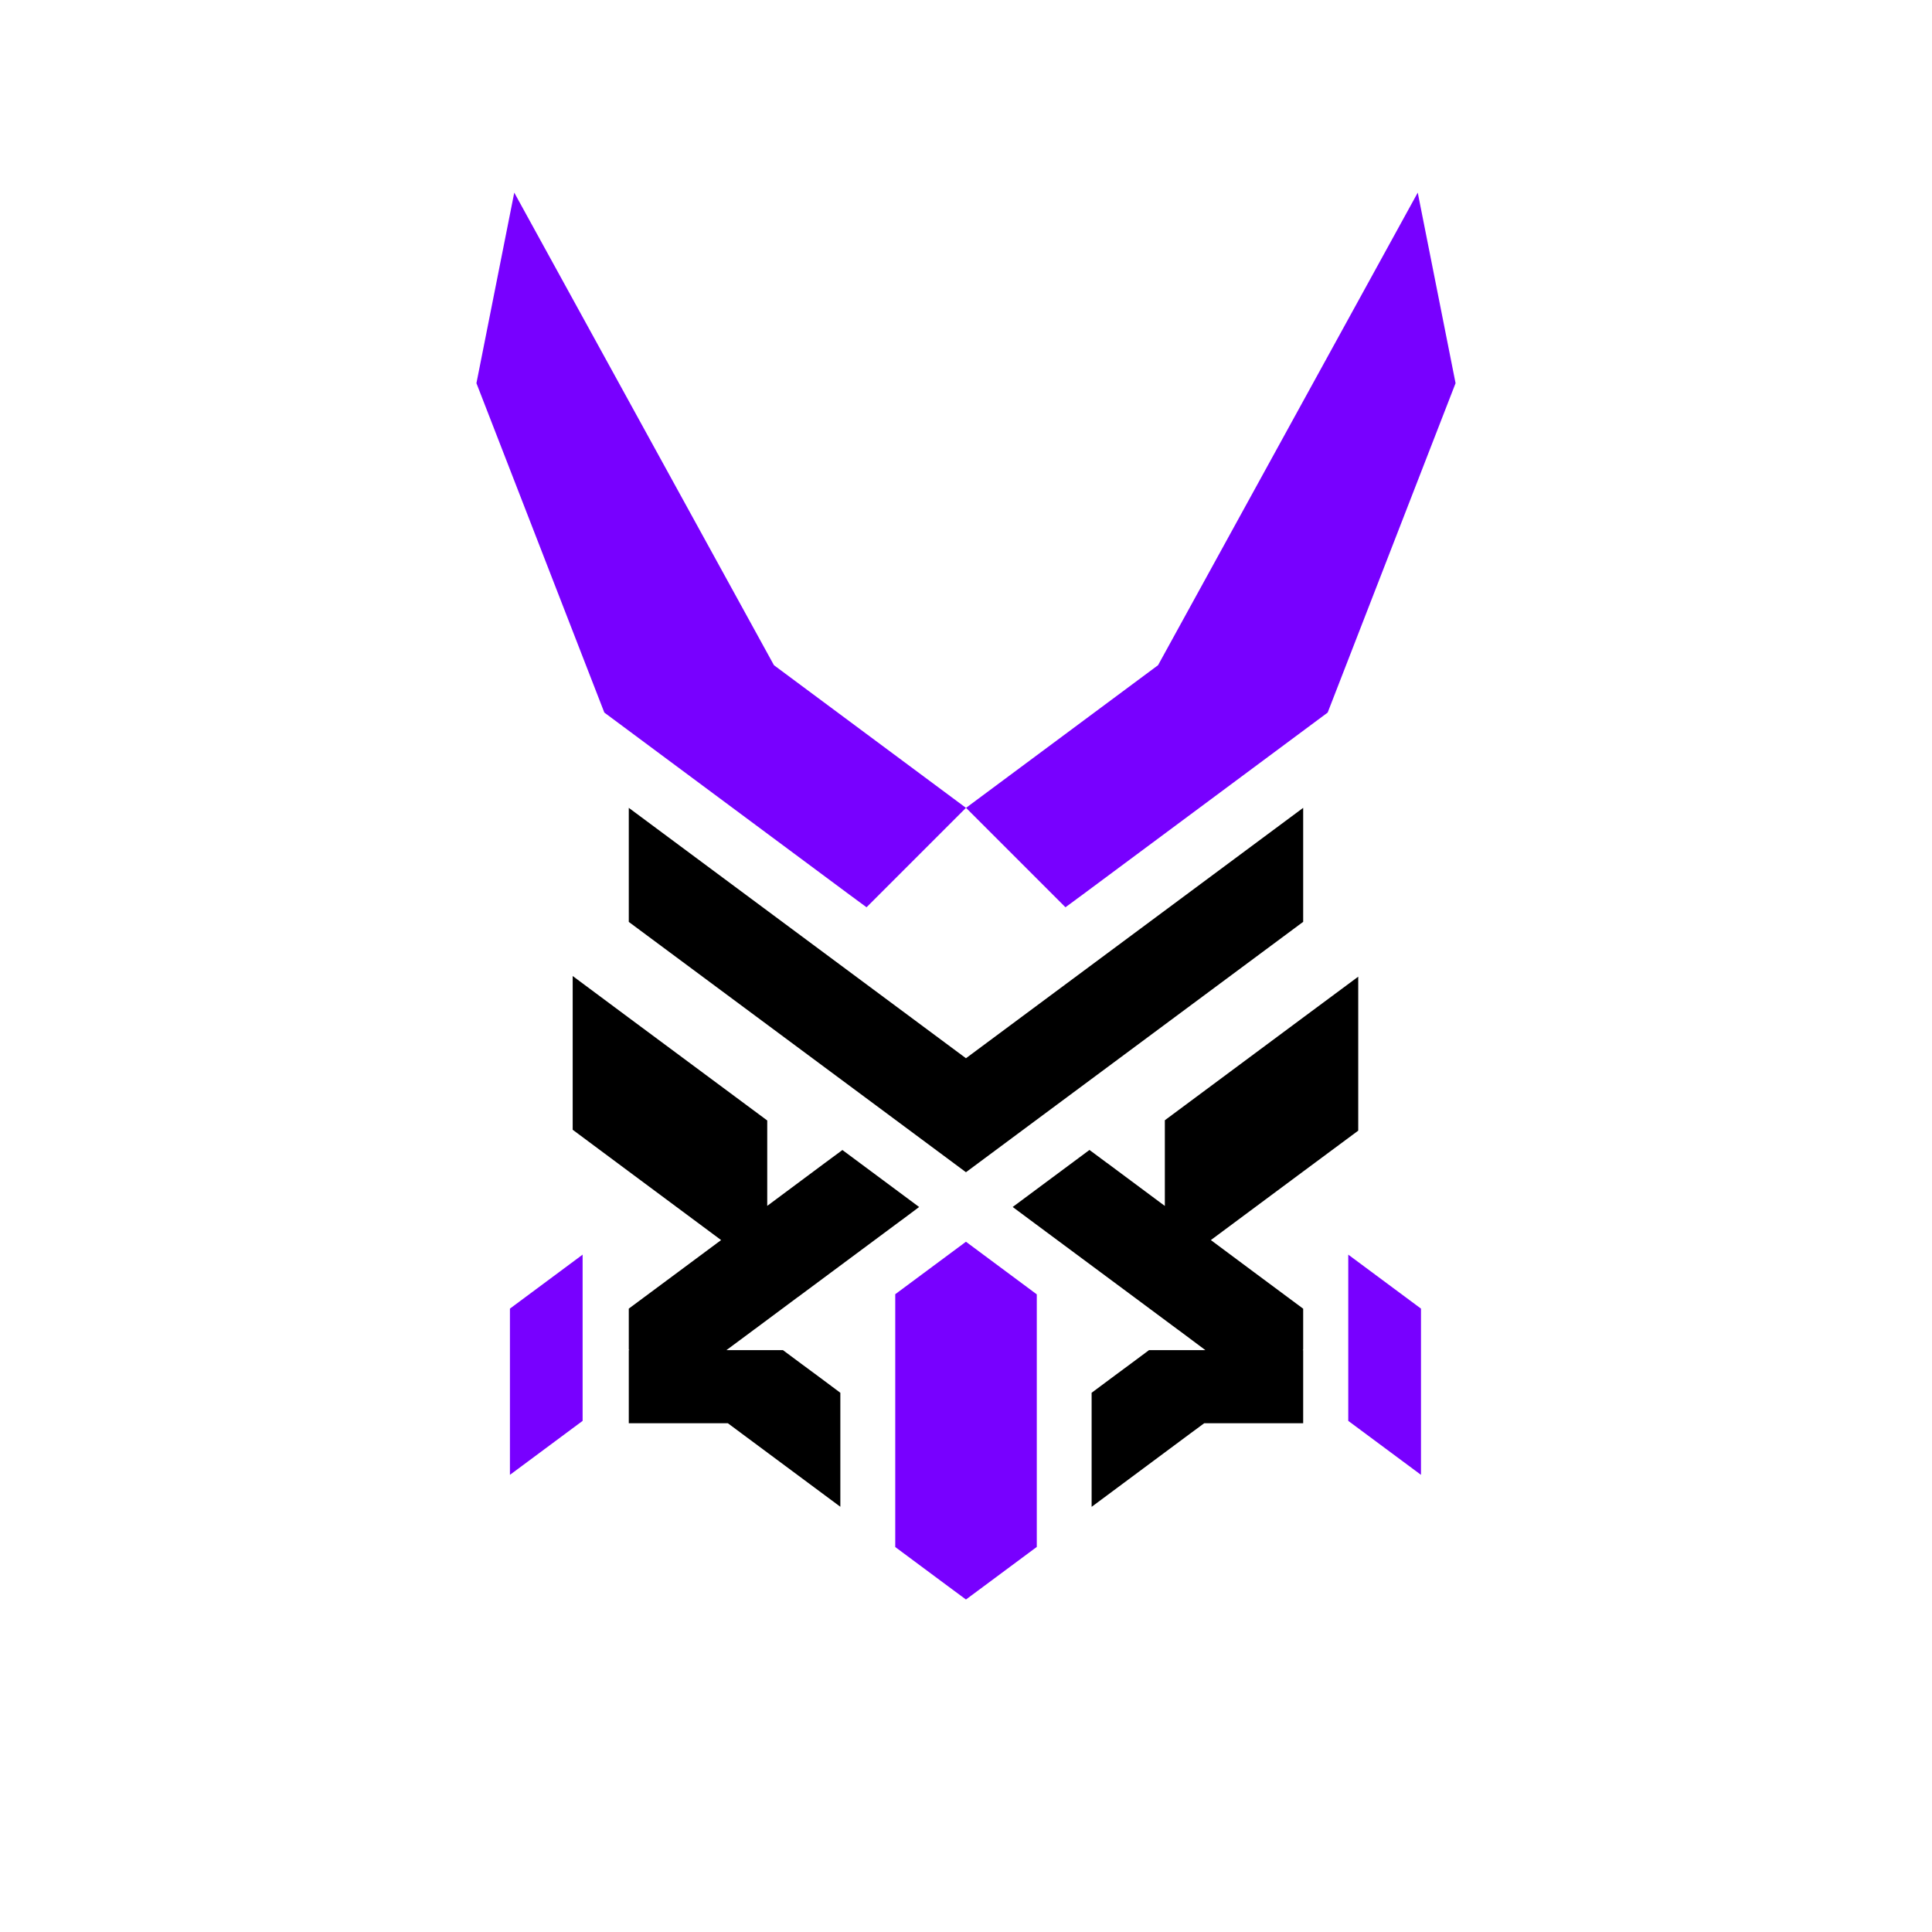
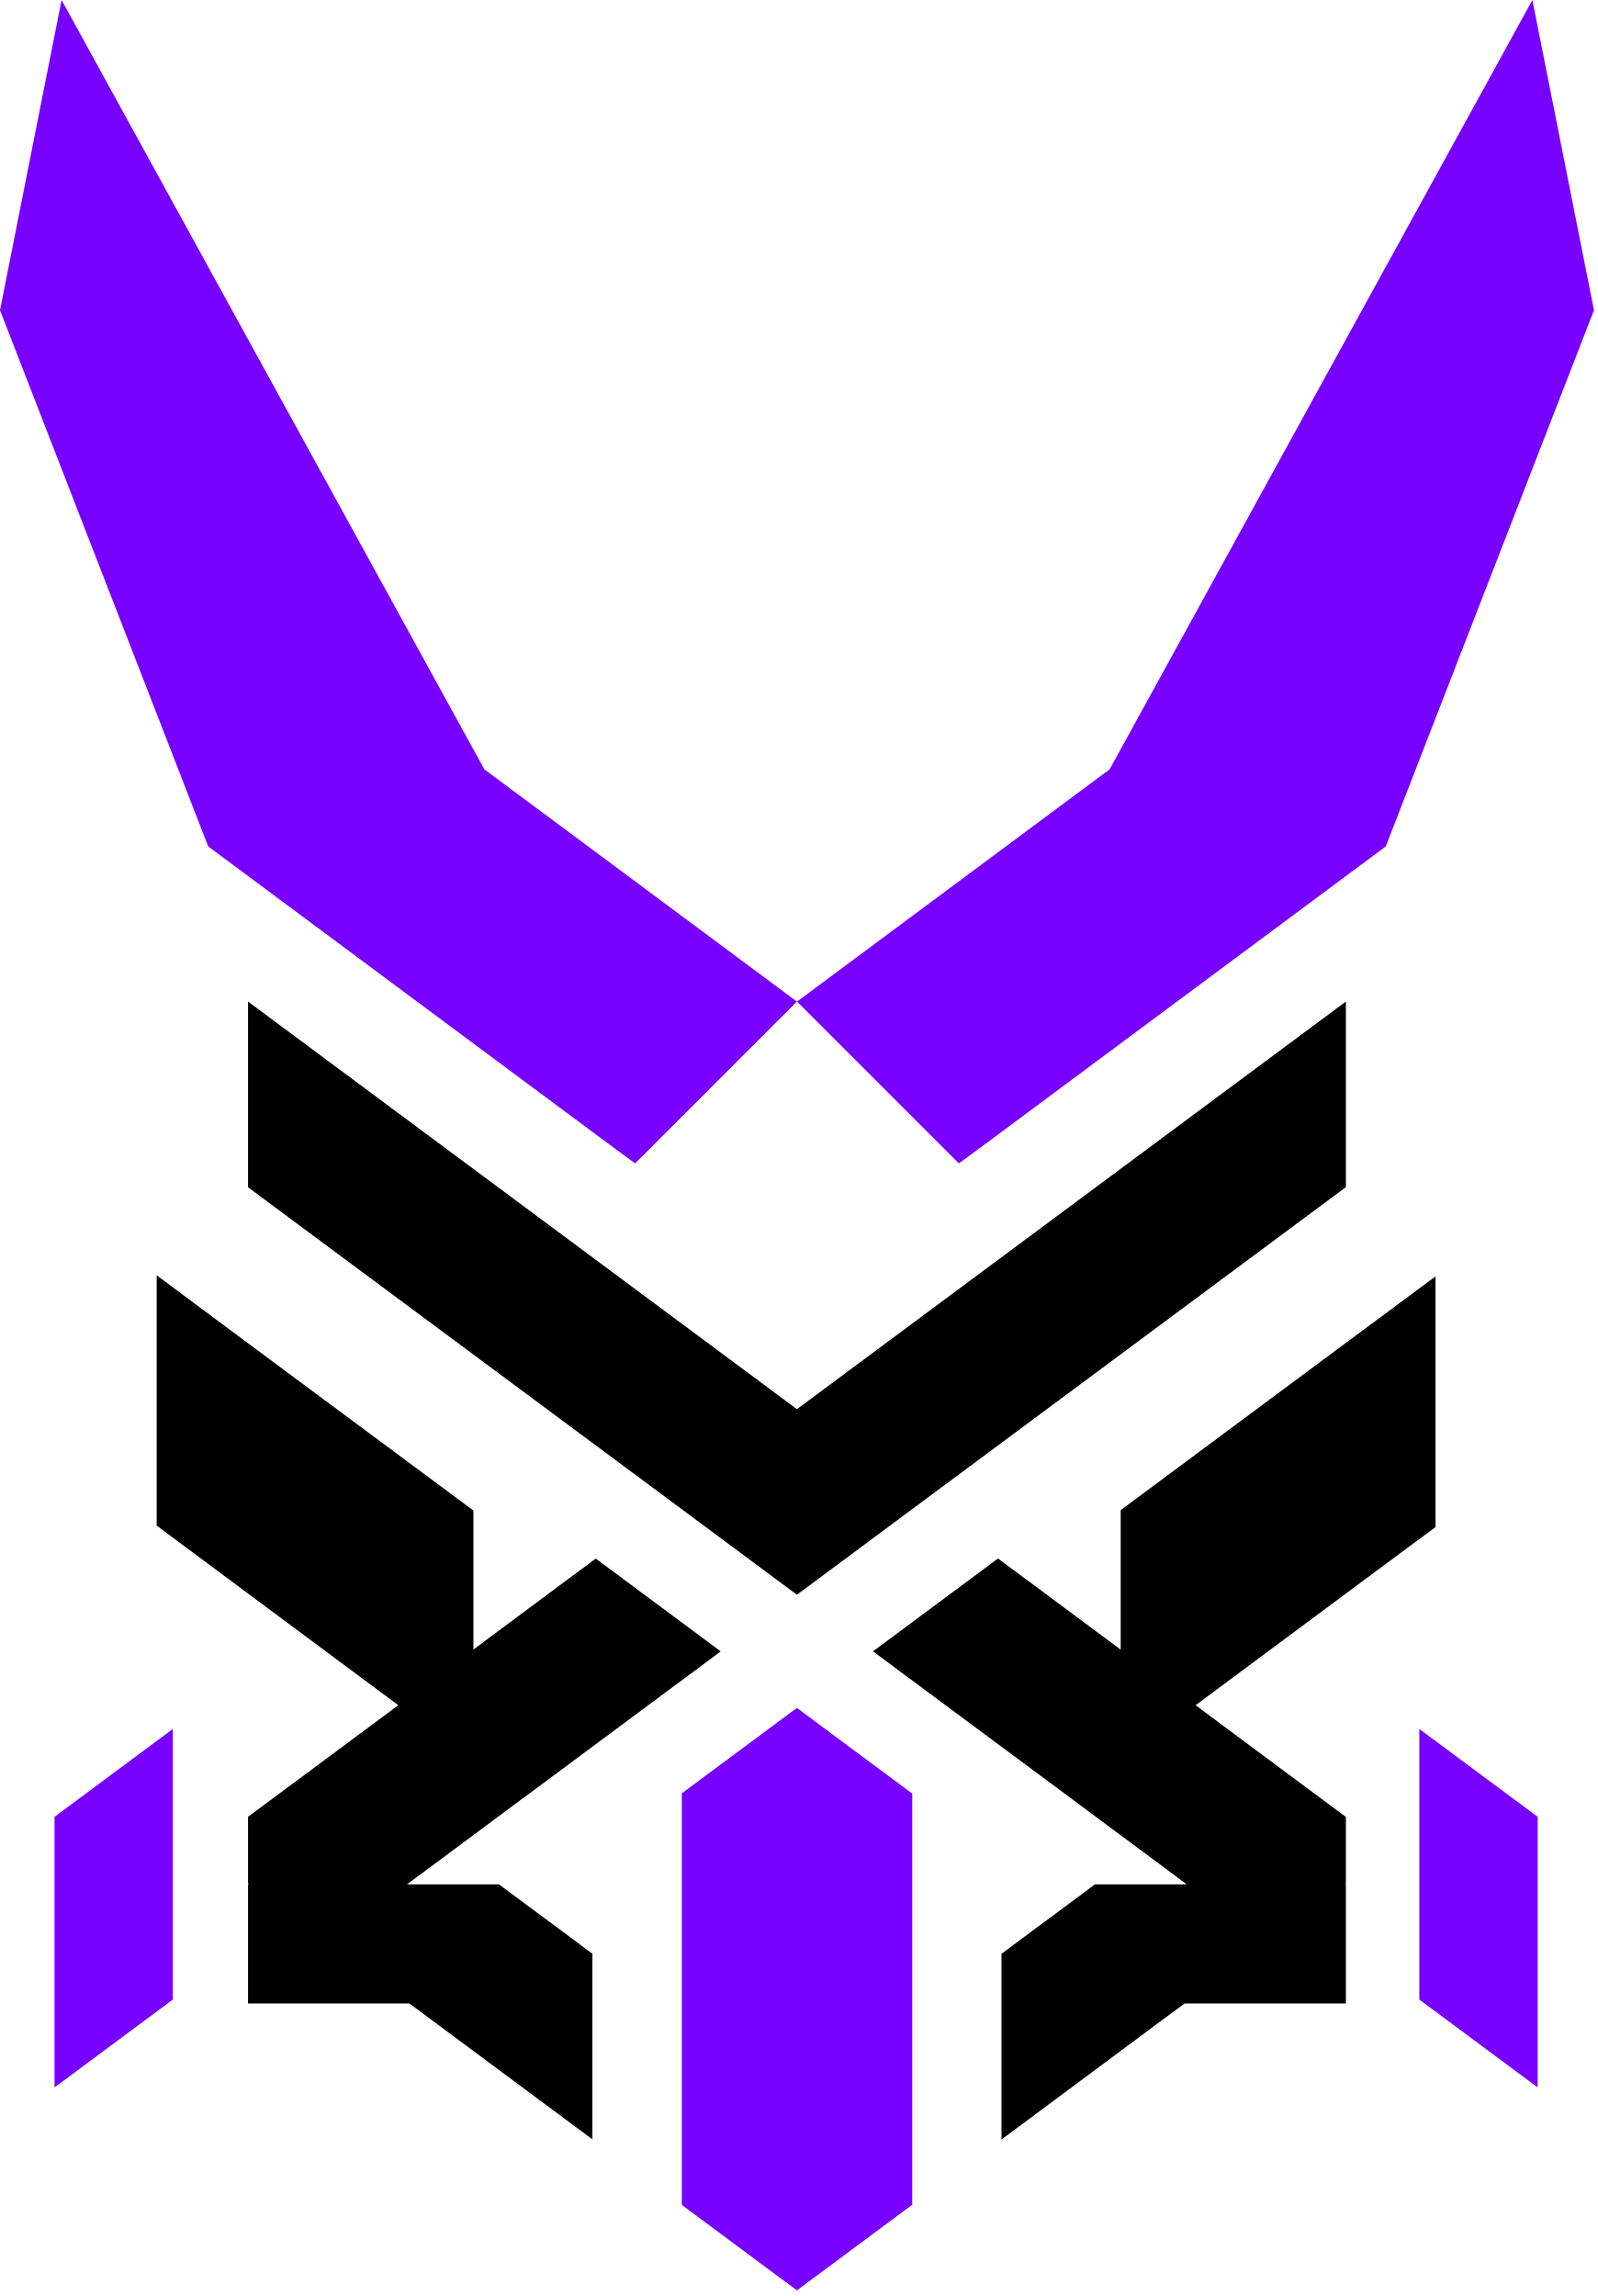
- <svg xmlns="http://www.w3.org/2000/svg" version="1.1" id="Layer_1" x="0px" y="0px" viewBox="0 0 500 500" style="enable-background:new 0 0 500 500;" xml:space="preserve">
-   <style type="text/css">
- 	.st0{fill:#000000;}
- 	.st1{fill:#7800FF;}
- 	.st2{fill:#FF1E00;}
- </style>
-   <g>
-     <polygon class="st1" points="268.32,334.98 268.32,400.34 254.56,410.56 249.99,413.95 245.38,410.54 231.69,400.37 231.69,334.94    245.38,324.78 249.99,321.36 254.56,324.76  " />
-     <polygon class="st1" points="376.7,99.17 356.02,152.43 343.6,184.41 280.22,231.5 275.74,234.8 250.01,209.07 299.72,172.14    299.72,172.12 366.91,49.85  " />
-     <polygon class="st1" points="200.28,172.14 249.99,209.07 224.26,234.8 219.78,231.5 156.4,184.41 143.98,152.43 123.3,99.17    133.09,49.85 200.28,172.12  " />
-     <polygon class="st1" points="150.78,324.7 150.78,367.72 131.97,381.69 131.97,338.67  " />
-     <polygon class="st1" points="348.93,324.7 348.93,367.72 367.75,381.69 367.75,338.67  " />
-     <g>
-       <polygon points="337.26,209.07 337.26,238.57 269.85,288.62 249.99,303.37 230.13,288.62 162.73,238.59 162.73,209.07     249.99,273.87   " />
-       <polygon points="351.51,252.76 351.51,292.61 337.26,303.18 313.37,320.93 324.52,329.23 337.26,338.69 337.26,349.3     337.11,349.41 337.26,349.41 337.26,368.34 311.64,368.34 307.83,371.15 282.51,389.97 282.51,360.45 287.95,356.4 292.56,352.99     297.37,349.41 311.95,349.41 305.58,344.65 304.66,343.98 293.49,335.68 266.66,315.77 262.09,312.37 262.09,312.36     281.95,297.61 282.51,298.02 286.52,301 286.54,301 301.46,312.1 301.46,289.92 337.26,263.33   " />
-       <polygon points="237.87,312.37 233.3,315.79 233.28,315.79 206.5,335.68 206.48,335.68 195.33,343.98 195.31,343.98     194.42,344.65 188,349.41 202.62,349.41 207.41,352.97 212,356.36 217.48,360.45 217.48,389.95 192.12,371.12 188.38,368.34     162.73,368.34 162.73,349.41 162.9,349.41 162.73,349.28 162.73,338.67 175.45,329.23 186.62,320.93 162.73,303.18 148.21,292.38     148.21,252.59 162.73,263.39 198.56,289.98 198.56,312.08 213.42,301.02 217.48,298.02 218.01,297.62   " />
-     </g>
-   </g>
+ <svg xmlns="http://www.w3.org/2000/svg" width="254" height="365" viewBox="0 0 254 365" fill="none">
+   <path d="M145.02 285.13V350.49L131.26 360.71L126.69 364.1L122.08 360.69L108.39 350.52V285.09L122.08 274.93L126.69 271.51L131.26 274.91L145.02 285.13Z" fill="#7800FF" />
+   <path d="M253.4 49.32L232.72 102.58L220.3 134.56L156.92 181.65L152.44 184.95L126.71 159.22L176.42 122.29V122.27L243.61 0L253.4 49.32Z" fill="#7800FF" />
+   <path d="M76.98 122.29L126.69 159.22L100.96 184.95L96.48 181.65L33.1 134.56L20.68 102.58L0 49.32L9.79 0L76.98 122.27V122.29Z" fill="#7800FF" />
+   <path d="M27.48 274.85V317.87L8.67 331.84V288.82L27.48 274.85Z" fill="#7800FF" />
+   <path d="M225.63 274.85V317.87L244.45 331.84V288.82L225.63 274.85Z" fill="#7800FF" />
+   <path d="M213.96 159.22V188.72L146.55 238.77L126.69 253.52L106.83 238.77L39.43 188.74V159.22L126.69 224.02L213.96 159.22Z" fill="black" />
+   <path d="M228.21 202.91V242.76L213.96 253.33L190.07 271.08L201.22 279.38L213.96 288.84V299.45L213.81 299.56H213.96V318.49H188.34L184.53 321.3L159.21 340.12V310.6L164.65 306.55L169.26 303.14L174.07 299.56H188.65L182.28 294.8L181.36 294.13L170.19 285.83L143.36 265.92L138.79 262.52V262.51L158.65 247.76L159.21 248.17L163.22 251.15H163.24L178.16 262.25V240.07L213.96 213.48L228.21 202.91Z" fill="black" />
+   <path d="M114.57 262.52L110 265.94H109.98L83.2 285.83H83.18L72.03 294.13H72.01L71.12 294.8L64.7 299.56H79.32L84.11 303.12L88.7 306.51L94.18 310.6V340.1L68.82 321.27L65.08 318.49H39.43V299.56H39.6L39.43 299.43V288.82L52.15 279.38L63.32 271.08L39.43 253.33L24.91 242.53V202.74L39.43 213.54L75.26 240.13V262.23L90.12 251.17L94.18 248.17L94.71 247.77L114.57 262.52Z" fill="black" />
</svg>
